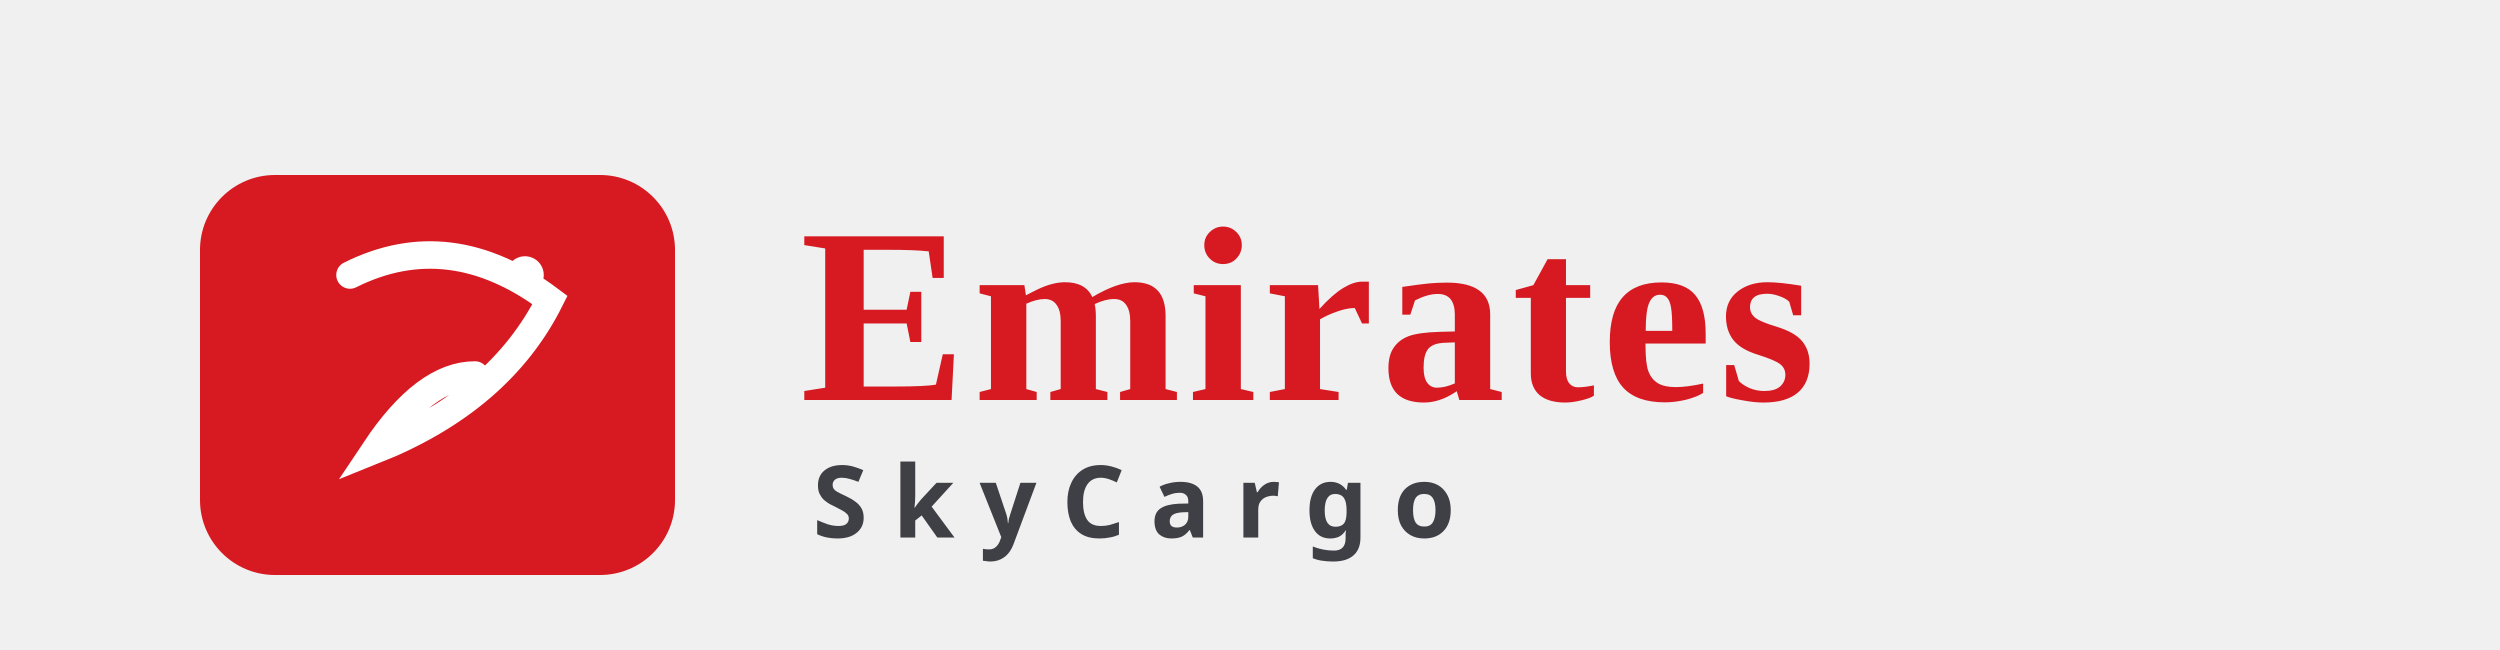
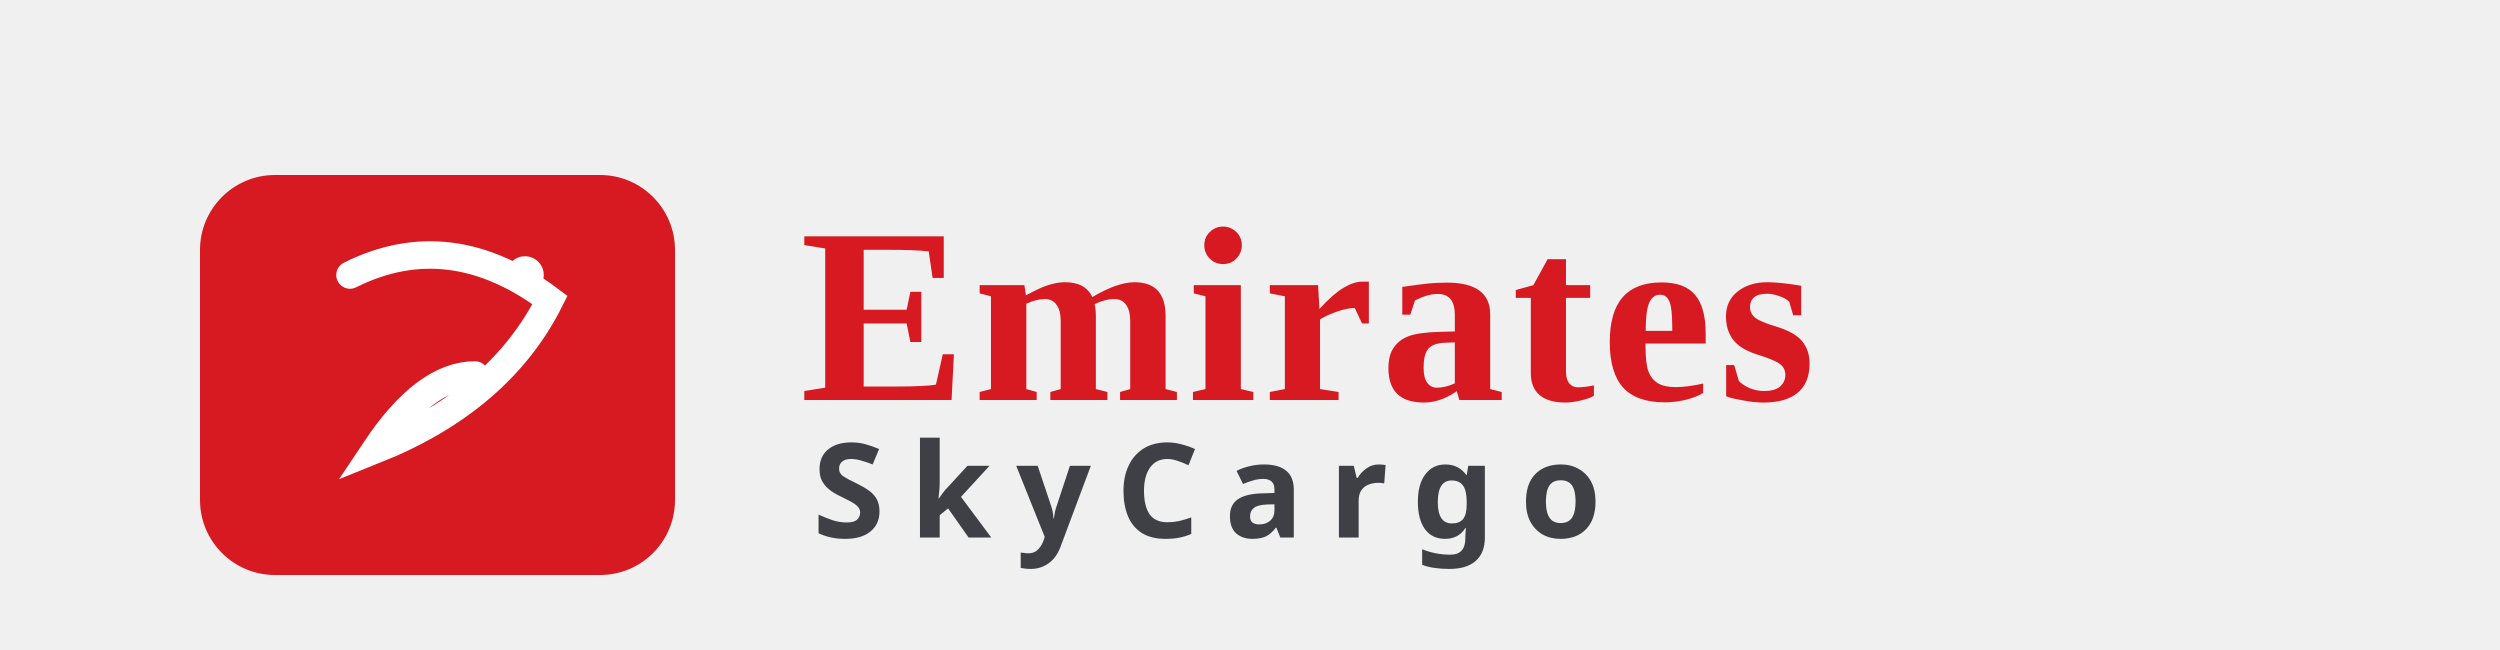
- <svg xmlns="http://www.w3.org/2000/svg" viewBox="0 0 200 52" fill="none">
+ <svg xmlns="http://www.w3.org/2000/svg" text-rendering="geometricPrecision" shape-rendering="geometricPrecision" viewBox="0 0 200 52" fill="none">
  <g transform="translate(16, 10)">
    <rect x="0" y="4" width="38" height="32" rx="6" fill="#D71921" />
    <path d="M12 12 Q20 8 28 14 Q24 22 14 26 Q18 20 22 20" stroke="#FFFFFF" stroke-width="2.2" fill="none" stroke-linecap="round" />
    <circle cx="26" cy="12" r="1.5" fill="#FFFFFF" />
    <text x="48" y="22" font-family="'Times New Roman', Georgia, serif" font-size="20" font-weight="bold" fill="#D71921" letter-spacing="0.5">Emirates</text>
-     <text x="49" y="33" font-family="system-ui, sans-serif" font-size="8" font-weight="800" fill="#3F3F46" letter-spacing="2">SkyCargo</text>
+     <text x="49" y="33" font-family="system-ui, sans-serif" font-size="10.5" font-weight="800" fill="#3F3F46" letter-spacing="2">SkyCargo</text>
  </g>
</svg>
